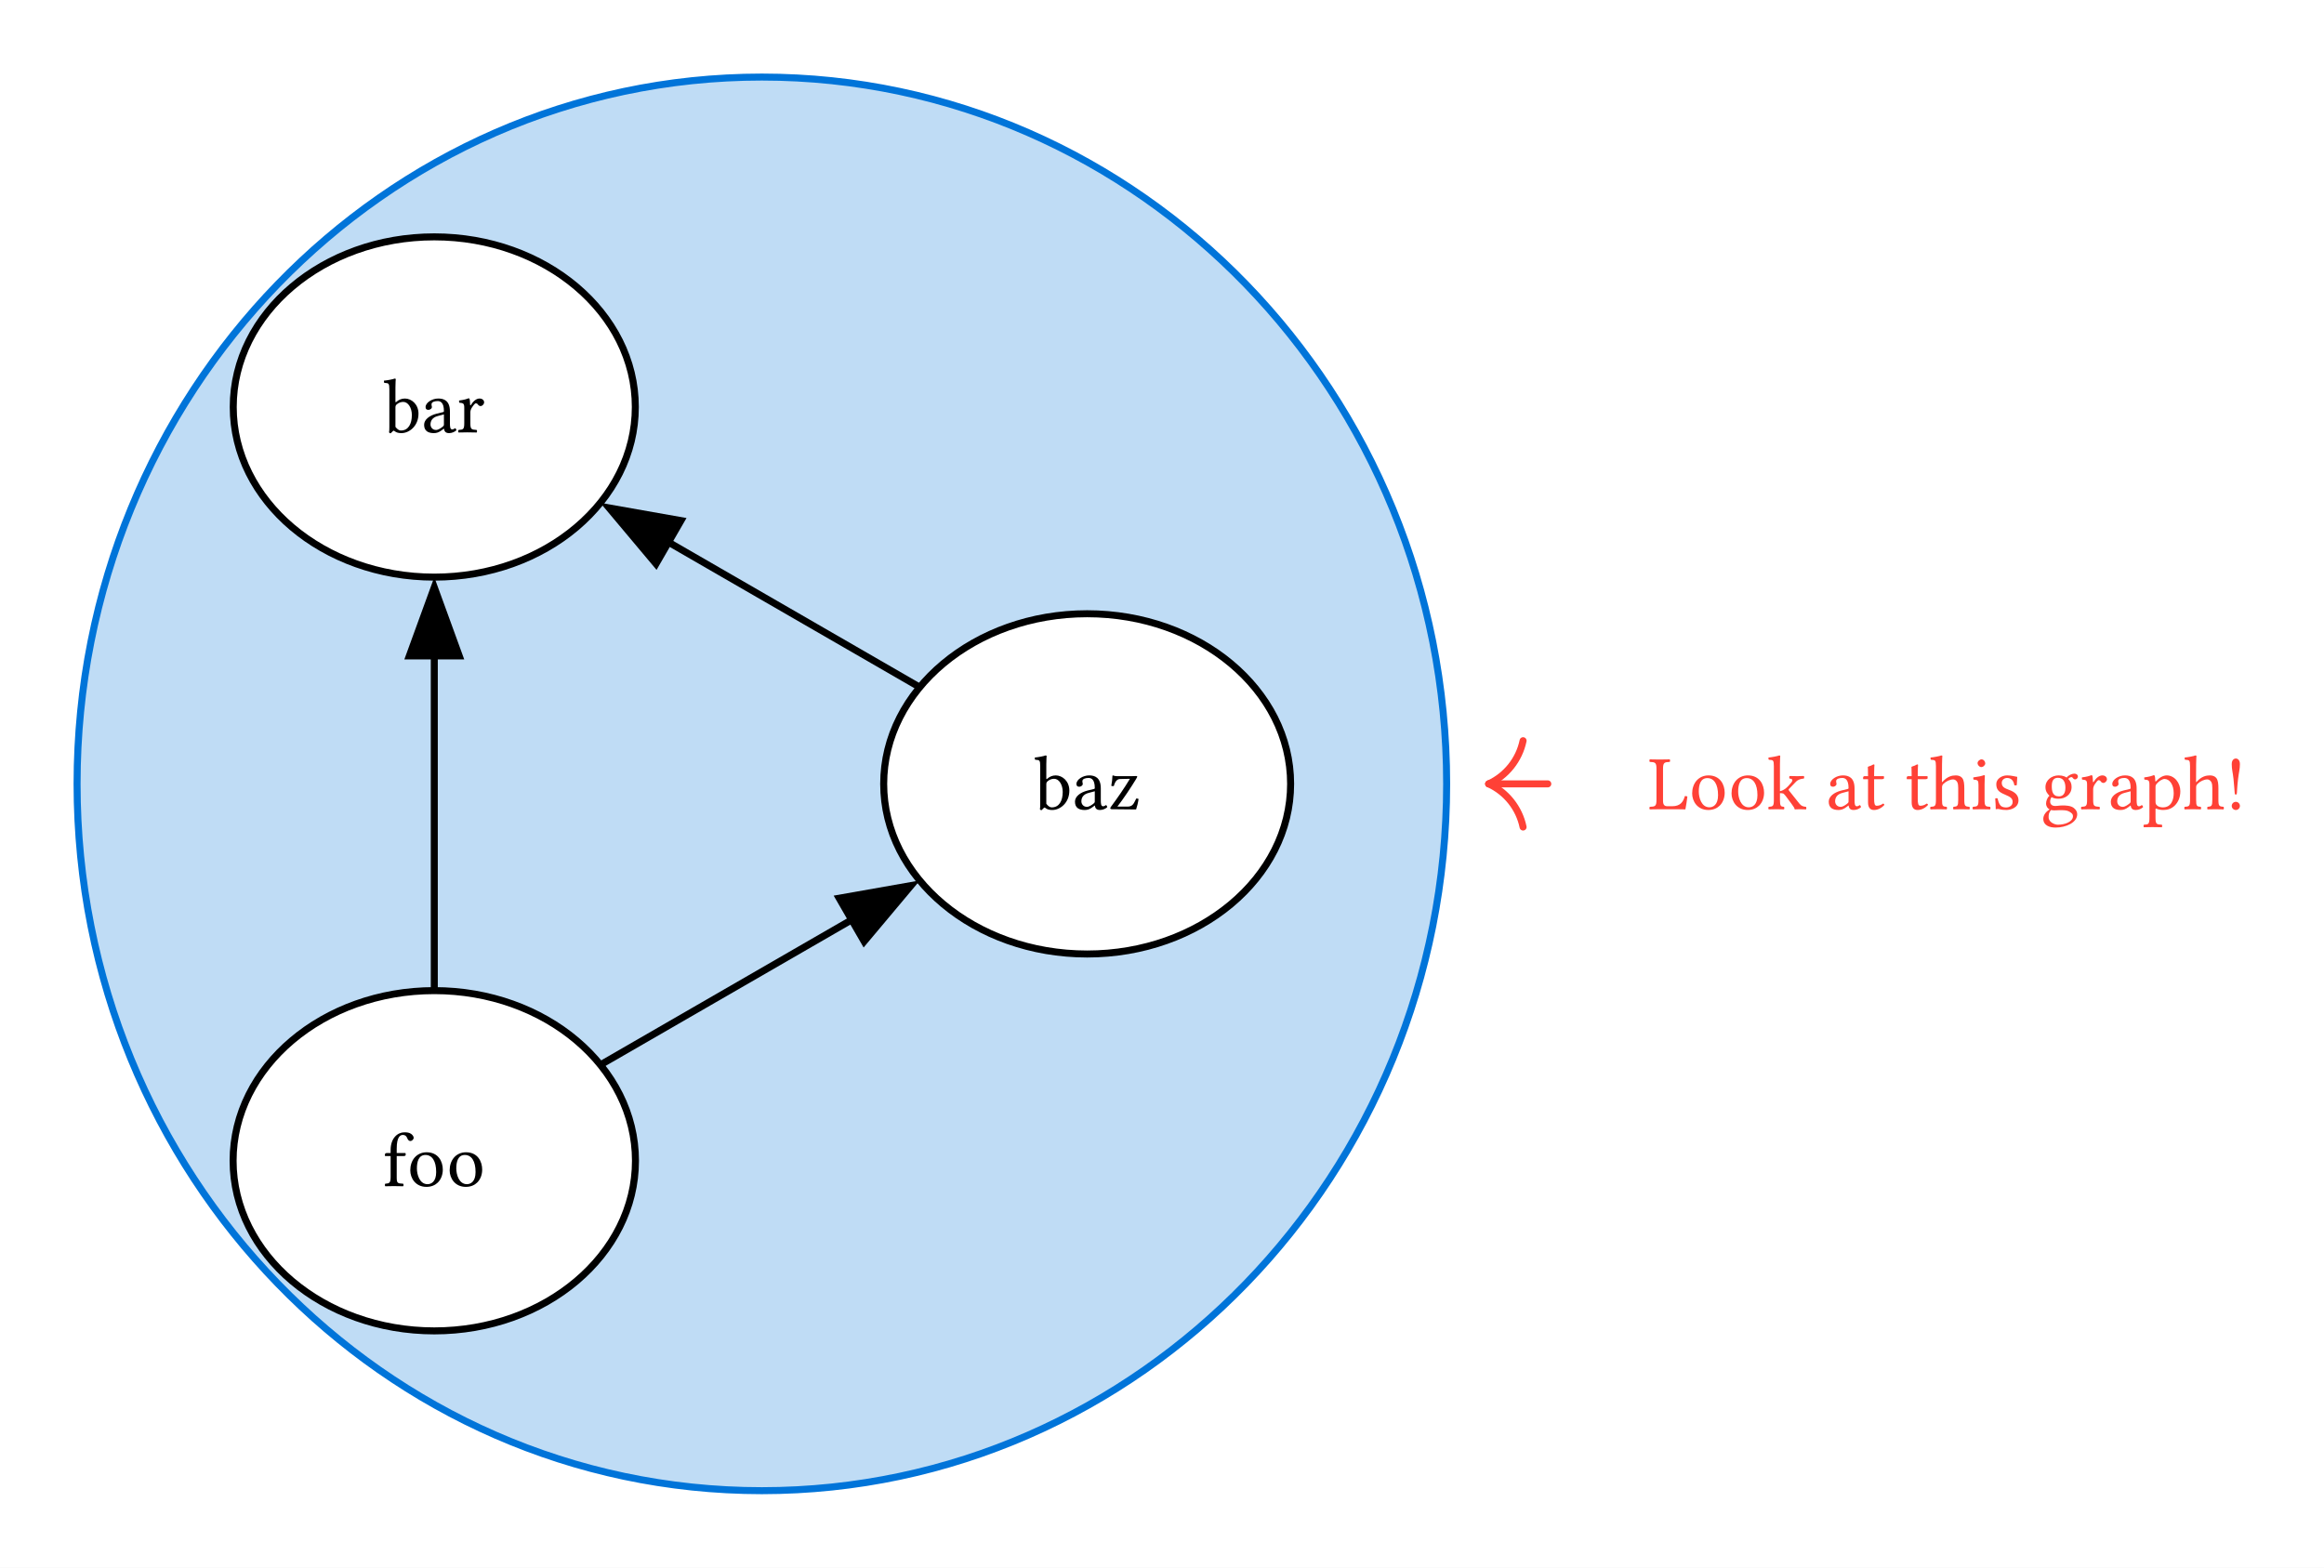
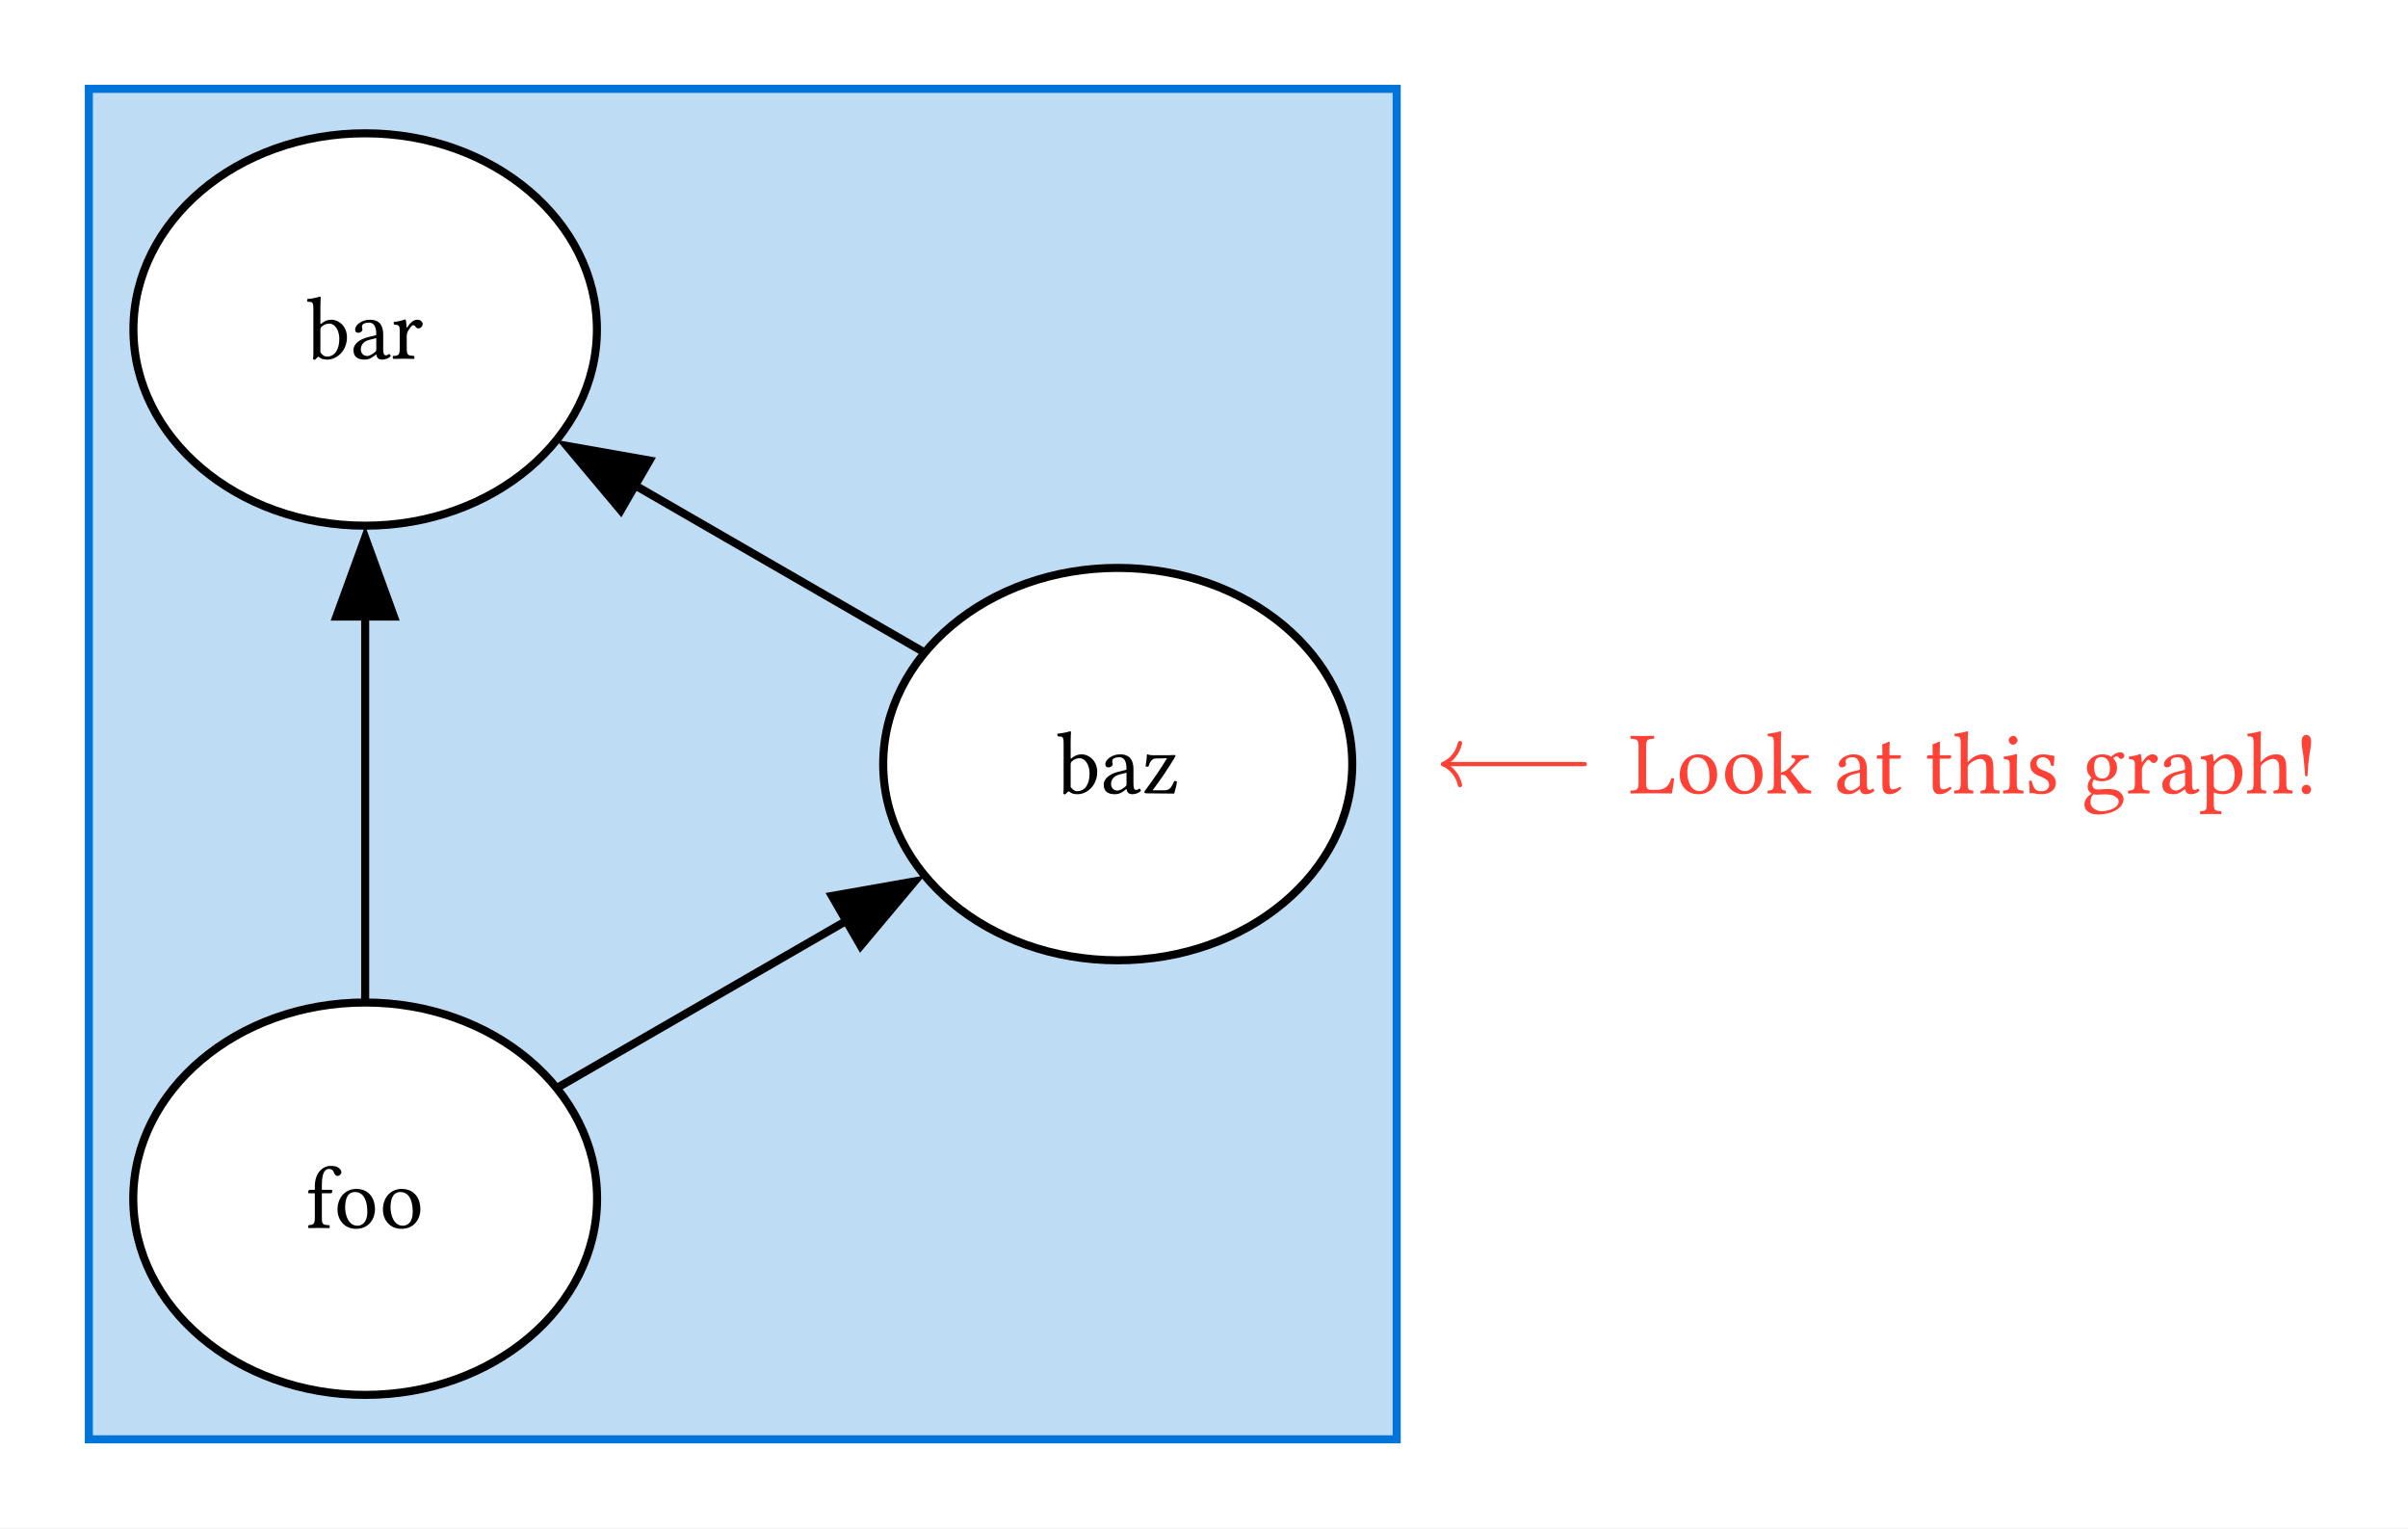
- <svg xmlns="http://www.w3.org/2000/svg" xmlns:xlink="http://www.w3.org/1999/xlink" viewBox="0 0 331.69 223.788" width="331.69pt" height="223.788pt">
-   <path fill="#ffffff" fill-rule="nonzero" d="M 0 0v 223.788h 331.69v -223.788Z " />
+ <svg xmlns="http://www.w3.org/2000/svg" xmlns:xlink="http://www.w3.org/1999/xlink" viewBox="0 0 298.152 189.167" width="298.152pt" height="189.167pt">
+   <path fill="#ffffff" fill-rule="nonzero" d="M 0 0v 189.167h 298.152v -189.167Z " />
  <g transform="translate(11 11)">
    <g>
-       <path fill="#bfdcf5" fill-rule="nonzero" stroke="#0074d9" stroke-width="1" stroke-linecap="butt" stroke-linejoin="miter" stroke-miterlimit="4" d="M 0 0m 97.736 0c -53.929 0 -97.736 45.222 -97.736 100.894c 0 55.672 43.807 100.894 97.736 100.894c 53.929 0 97.736 -45.222 97.736 -100.894c 0 -55.672 -43.807 -100.894 -97.736 -100.894Z " />
-       <path fill="none" transform="translate(22.26877 22.81068)" d="M 0 0h 150.934v 156.167h -150.934v -156.167Z " />
-       <g transform="translate(22.26877 22.81068)" />
-       <path fill="none" stroke="#000000" stroke-width="1" stroke-linecap="round" stroke-linejoin="round" stroke-miterlimit="4" transform="translate(50.98282 74.31486)" d="M 0 0m 0 56.091c 0 -6.624 0 -12.893 0 -19.033c 0 -6.139 0 -12.148 0 -18.25c 0 -6.102 0 -12.297 0 -18.809" />
-       <path fill="#000000" fill-rule="nonzero" transform="translate(46.70757 71.38224)" d="M 0 0m 8.551 11.746l -4.275 -11.746l -4.275 11.746" />
-       <path fill="none" stroke="#000000" stroke-width="1" stroke-linecap="round" stroke-linejoin="round" stroke-miterlimit="4" transform="translate(74.68211 116.1429)" d="M 0 0m 0 24.866c 5.27 -3.042 10.101 -5.832 14.77 -8.527c 4.669 -2.696 9.177 -5.299 13.801 -7.968c 4.624 -2.67 9.364 -5.406 14.498 -8.37" />
-       <path fill="#000000" fill-rule="nonzero" transform="translate(107.9825 114.6756)" d="M 0 0m 4.275 9.576l 8.035 -9.576l -12.31 2.171" />
-       <path fill="none" stroke="#000000" stroke-width="1" stroke-linecap="round" stroke-linejoin="round" stroke-miterlimit="4" transform="translate(77.213 62.24046)" d="M 0 0m 43.08 24.872c -5.289 -3.054 -10.133 -5.85 -14.809 -8.55c -4.676 -2.7 -9.184 -5.302 -13.803 -7.969c -4.619 -2.667 -9.349 -5.398 -14.468 -8.353" />
-       <path fill="#000000" fill-rule="nonzero" transform="translate(74.67159 60.77318)" d="M 0 0m 12.31 2.171l -12.31 -2.171l 8.035 9.576" />
-       <path fill="none" stroke="#ff4136" stroke-width="1" stroke-linecap="round" stroke-linejoin="round" stroke-miterlimit="4" transform="translate(201.4711 100.894)" d="M 0 0m 8.434 0h -8.434" />
-       <path fill="none" stroke="#ff4136" stroke-width="1" stroke-linecap="round" stroke-linejoin="miter" stroke-miterlimit="4" transform="translate(201.4711 94.73393)" d="M 0 0m 0 6.16c 2.52 -1.159 4.341 -3.445 4.909 -6.16" />
-       <path fill="none" stroke="#ff4136" stroke-width="1" stroke-linecap="round" stroke-linejoin="miter" stroke-miterlimit="4" transform="translate(201.4711 100.894)" d="M 0 0c 2.52 1.159 4.341 3.445 4.909 6.16" />
-       <path fill="#ffffff" fill-rule="nonzero" stroke="#000000" stroke-width="1" stroke-linecap="butt" stroke-linejoin="miter" stroke-miterlimit="4" transform="translate(22.26877 130.4058)" d="M 0 0m 28.714 0c -15.844 0 -28.714 10.885 -28.714 24.286c 0 13.401 12.87 24.286 28.714 24.286c 15.844 0 28.714 -10.885 28.714 -24.286c 0 -13.401 -12.87 -24.286 -28.714 -24.286Z " />
-       <path fill="none" transform="translate(43.69532 151.0726)" d="M 0 0h 14.575v 7.238h -14.575v -7.238Z " />
-       <g transform="translate(43.69532 151.0726)">
+       <path fill="#bfdcf5" fill-rule="nonzero" stroke="#0074d9" stroke-width="1" stroke-linecap="butt" stroke-linejoin="miter" stroke-miterlimit="4" d="M 0 0v 167.167h 161.934v -167.167h -161.934Z " />
+       <path fill="none" transform="translate(5.5 5.5)" d="M 0 0h 150.934v 156.167h -150.934v -156.167Z " />
+       <g transform="translate(5.5 5.5)" />
+       <path fill="none" stroke="#000000" stroke-width="1" stroke-linecap="round" stroke-linejoin="round" stroke-miterlimit="4" transform="translate(34.21405 57.00418)" d="M 0 0m 0 56.091c 0 -6.624 0 -12.893 0 -19.033c 0 -6.139 0 -12.148 0 -18.25c 0 -6.102 0 -12.297 0 -18.809" />
+       <path fill="#000000" fill-rule="nonzero" transform="translate(29.9388 54.07156)" d="M 0 0m 8.551 11.746l -4.275 -11.746l -4.275 11.746" />
+       <path fill="none" stroke="#000000" stroke-width="1" stroke-linecap="round" stroke-linejoin="round" stroke-miterlimit="4" transform="translate(57.91334 98.83227)" d="M 0 0m 0 24.866c 5.27 -3.042 10.101 -5.832 14.77 -8.527c 4.669 -2.696 9.177 -5.299 13.801 -7.968c 4.624 -2.67 9.364 -5.406 14.498 -8.37" />
+       <path fill="#000000" fill-rule="nonzero" transform="translate(91.21374 97.3649)" d="M 0 0m 4.275 9.576l 8.035 -9.576l -12.31 2.171" />
+       <path fill="none" stroke="#000000" stroke-width="1" stroke-linecap="round" stroke-linejoin="round" stroke-miterlimit="4" transform="translate(60.44423 44.92978)" d="M 0 0m 43.08 24.872c -5.289 -3.054 -10.133 -5.85 -14.809 -8.55c -4.676 -2.7 -9.184 -5.302 -13.803 -7.969c -4.619 -2.667 -9.349 -5.398 -14.468 -8.353" />
+       <path fill="#000000" fill-rule="nonzero" transform="translate(57.90282 43.4625)" d="M 0 0m 12.31 2.171l -12.31 -2.171l 8.035 9.576" />
+       <path fill="none" stroke="#ff4136" stroke-width="0.528" stroke-linecap="round" stroke-linejoin="round" stroke-miterlimit="4" transform="translate(167.6975 83.58335)" d="M 0 0m 17.517 0h -17.517" />
+       <path fill="none" stroke="#ff4136" stroke-width="0.528" stroke-linecap="round" stroke-linejoin="miter" stroke-miterlimit="4" transform="translate(167.6975 80.98132)" d="M 0 0m 0 2.602c 1.065 -0.49 1.834 -1.455 2.073 -2.602" />
+       <path fill="none" stroke="#ff4136" stroke-width="0.528" stroke-linecap="round" stroke-linejoin="miter" stroke-miterlimit="4" transform="translate(167.6975 83.58335)" d="M 0 0c 1.065 0.49 1.834 1.455 2.073 2.602" />
+       <path fill="#ffffff" fill-rule="nonzero" stroke="#000000" stroke-width="1" stroke-linecap="butt" stroke-linejoin="miter" stroke-miterlimit="4" transform="translate(5.5 113.0951)" d="M 0 0m 28.714 0c -15.844 0 -28.714 10.885 -28.714 24.286c 0 13.401 12.87 24.286 28.714 24.286c 15.844 0 28.714 -10.885 28.714 -24.286c 0 -13.401 -12.87 -24.286 -28.714 -24.286Z " />
+       <path fill="none" transform="translate(26.92655 133.7619)" d="M 0 0h 14.575v 7.238h -14.575v -7.238Z " />
+       <g transform="translate(26.92655 133.7619)">
        <g transform="translate(-16.5 -16.5)">
          <g transform="matrix(1 0 0 -1 16.5 23.738)">
            <use xlink:href="#gD14A2C15FA7E7E6DA17092C3143CABC8" x="0" y="0" fill="#000000" fill-rule="nonzero" />
            <use xlink:href="#g5E76F8DBE7C3C7A9A461E8EC1D70F6FB" x="3.41" y="0" fill="#000000" fill-rule="nonzero" />
            <use xlink:href="#g5E76F8DBE7C3C7A9A461E8EC1D70F6FB" x="9.031" y="0" fill="#000000" fill-rule="nonzero" />
          </g>
        </g>
      </g>
-       <path fill="#ffffff" fill-rule="nonzero" stroke="#000000" stroke-width="1" stroke-linecap="butt" stroke-linejoin="miter" stroke-miterlimit="4" transform="translate(22.28869 22.81068)" d="M 0 0m 28.694 0c -15.833 0 -28.694 10.885 -28.694 24.286c 0 13.401 12.861 24.286 28.694 24.286c 15.833 0 28.694 -10.885 28.694 -24.286c 0 -13.401 -12.861 -24.286 -28.694 -24.286Z " />
-       <path fill="none" transform="translate(43.71182 43.47746)" d="M 0 0h 14.542v 7.238h -14.542v -7.238Z " />
-       <g transform="translate(43.71182 43.47746)">
+       <path fill="#ffffff" fill-rule="nonzero" stroke="#000000" stroke-width="1" stroke-linecap="butt" stroke-linejoin="miter" stroke-miterlimit="4" transform="translate(5.519917 5.5)" d="M 0 0m 28.694 0c -15.833 0 -28.694 10.885 -28.694 24.286c 0 13.401 12.861 24.286 28.694 24.286c 15.833 0 28.694 -10.885 28.694 -24.286c 0 -13.401 -12.861 -24.286 -28.694 -24.286Z " />
+       <path fill="none" transform="translate(26.94305 26.16678)" d="M 0 0h 14.542v 7.238h -14.542v -7.238Z " />
+       <g transform="translate(26.94305 26.16678)">
        <g transform="translate(-16.5 -16.5)">
          <g transform="matrix(1 0 0 -1 16.5 23.738)">
            <use xlink:href="#g2E78C0ACEE1FBDF39EC1D5F9B4AD747D" x="0" y="0" fill="#000000" fill-rule="nonzero" />
            <use xlink:href="#g9787446D80B11CDE2529516BF2D1ACCA" x="5.423" y="0" fill="#000000" fill-rule="nonzero" />
            <use xlink:href="#gD91D82170ED5F219BEA1B53E81DC19AF" x="10.45" y="0" fill="#000000" fill-rule="nonzero" />
          </g>
        </g>
      </g>
-       <path fill="#ffffff" fill-rule="nonzero" stroke="#000000" stroke-width="1" stroke-linecap="butt" stroke-linejoin="miter" stroke-miterlimit="4" transform="translate(115.1236 76.60825)" d="M 0 0m 29.039 0c -16.023 0 -29.039 10.885 -29.039 24.286c 0 13.401 13.016 24.286 29.039 24.286c 16.023 0 29.039 -10.885 29.039 -24.286c 0 -13.401 -13.016 -24.286 -29.039 -24.286Z " />
-       <path fill="none" transform="translate(136.6059 97.27503)" d="M 0 0h 15.114v 7.238h -15.114v -7.238Z " />
-       <g transform="translate(136.6059 97.27503)">
+       <path fill="#ffffff" fill-rule="nonzero" stroke="#000000" stroke-width="1" stroke-linecap="butt" stroke-linejoin="miter" stroke-miterlimit="4" transform="translate(98.35481 59.29757)" d="M 0 0m 29.039 0c -16.023 0 -29.039 10.885 -29.039 24.286c 0 13.401 13.016 24.286 29.039 24.286c 16.023 0 29.039 -10.885 29.039 -24.286c 0 -13.401 -13.016 -24.286 -29.039 -24.286Z " />
+       <path fill="none" transform="translate(119.8372 79.96435)" d="M 0 0h 15.114v 7.238h -15.114v -7.238Z " />
+       <g transform="translate(119.8372 79.96435)">
        <g transform="translate(-16.5 -16.5)">
          <g transform="matrix(1 0 0 -1 16.5 23.738)">
            <use xlink:href="#g2E78C0ACEE1FBDF39EC1D5F9B4AD747D" x="0" y="0" fill="#000000" fill-rule="nonzero" />
            <use xlink:href="#g9787446D80B11CDE2529516BF2D1ACCA" x="5.423" y="0" fill="#000000" fill-rule="nonzero" />
            <use xlink:href="#g655E0F63922F0B22A8EACB89CAA205FD" x="10.45" y="0" fill="#000000" fill-rule="nonzero" />
          </g>
        </g>
      </g>
-       <path fill="none" transform="translate(224.2526 97.27503)" d="M 0 0h 85.437v 7.238h -85.437v -7.238Z " />
-       <g transform="translate(224.2526 97.27503)">
+       <path fill="none" transform="translate(190.715 79.96435)" d="M 0 0h 85.437v 7.238h -85.437v -7.238Z " />
+       <g transform="translate(190.715 79.96435)">
        <g transform="translate(0 6.3e-8)">
          <g transform="matrix(1 0 0 -1 0 7.238)">
            <use xlink:href="#gDAEF01F2D8957876B63D52895EE853E4" x="0" y="0" fill="#ff4136" fill-rule="nonzero" />
            <use xlink:href="#g5E76F8DBE7C3C7A9A461E8EC1D70F6FB" x="5.808" y="0" fill="#ff4136" fill-rule="nonzero" />
            <use xlink:href="#g5E76F8DBE7C3C7A9A461E8EC1D70F6FB" x="11.429" y="0" fill="#ff4136" fill-rule="nonzero" />
            <use xlink:href="#g767961B2EBA2E1AFD166EADCDBCFA26C" x="16.973" y="0" fill="#ff4136" fill-rule="nonzero" />
            <use xlink:href="#g9787446D80B11CDE2529516BF2D1ACCA" x="25.355" y="0" fill="#ff4136" fill-rule="nonzero" />
            <use xlink:href="#gB38329E71763B8BD4CF776D24C5AFFE1" x="30.382" y="0" fill="#ff4136" fill-rule="nonzero" />
            <use xlink:href="#gB38329E71763B8BD4CF776D24C5AFFE1" x="36.608" y="0" fill="#ff4136" fill-rule="nonzero" />
            <use xlink:href="#g525D29E90AD4E5DCC336104F62B1760B" x="40.084" y="0" fill="#ff4136" fill-rule="nonzero" />
            <use xlink:href="#gDD50B131DFBA2C7EA73123CA4C98C33" x="46.002" y="0" fill="#ff4136" fill-rule="nonzero" />
            <use xlink:href="#g4E5D026409004C23B788CF76C0C2AF69" x="48.983" y="0" fill="#ff4136" fill-rule="nonzero" />
            <use xlink:href="#gEEC20B8710F33D8A6862F31BD530D033" x="56.023" y="0" fill="#ff4136" fill-rule="nonzero" />
            <use xlink:href="#gD91D82170ED5F219BEA1B53E81DC19AF" x="61.523" y="0" fill="#ff4136" fill-rule="nonzero" />
            <use xlink:href="#g9787446D80B11CDE2529516BF2D1ACCA" x="65.615" y="0" fill="#ff4136" fill-rule="nonzero" />
            <use xlink:href="#gF9560AC257AD9BBCF737B0F29E336B2F" x="70.642" y="0" fill="#ff4136" fill-rule="nonzero" />
            <use xlink:href="#g525D29E90AD4E5DCC336104F62B1760B" x="76.351" y="0" fill="#ff4136" fill-rule="nonzero" />
            <use xlink:href="#g214BF76848B7F505DA7C31C530469F23" x="82.269" y="0" fill="#ff4136" fill-rule="nonzero" />
          </g>
        </g>
      </g>
    </g>
  </g>
  <defs>
    <symbol id="gD14A2C15FA7E7E6DA17092C3143CABC8" overflow="visible">
      <path d="M 0 0m 1.925 1.342v 2.948h 1.023c 0.099 0 0.253 0.044 0.253 0.143v 0.22c 0 0.044 -0.033 0.066 -0.088 0.066h -1.188v 0.627c 0 1.694 0.506 1.958 0.869 1.958c 0.33 0 0.506 -0.132 0.66 -0.517c 0.088 -0.198 0.209 -0.352 0.44 -0.352c 0.187 0 0.451 0.231 0.451 0.451c 0 0.187 -0.121 0.385 -0.352 0.561c -0.286 0.198 -0.572 0.231 -0.99 0.231c -0.924 0 -1.947 -0.803 -1.947 -2.519v -0.44h -0.561c -0.198 0 -0.253 -0.132 -0.253 -0.22v -0.143c 0 -0.055 0.011 -0.066 0.055 -0.066h 0.759v -2.948c 0 -0.913 -0.176 -0.957 -0.77 -1.001c -0.066 -0.066 -0.066 -0.297 0 -0.363c 0.385 0.011 0.77 0.022 1.21 0.022c 0.44 0 0.968 -0.011 1.353 -0.022c 0.066 0.066 0.066 0.297 0 0.363c -0.858 0.044 -0.924 0.088 -0.924 1.001Z " />
    </symbol>
    <symbol id="g5E76F8DBE7C3C7A9A461E8EC1D70F6FB" overflow="visible">
      <path d="M 0 0m 0.451 2.255c 0 -1.122 0.748 -2.365 2.31 -2.365c 0.704 0 1.243 0.253 1.617 0.616c 0.495 0.484 0.715 1.177 0.715 1.848c 0 1.144 -0.627 2.475 -2.31 2.475c -0.726 0 -1.32 -0.297 -1.727 -0.77c -0.396 -0.473 -0.605 -1.111 -0.605 -1.804Z m 2.167 2.189c 0.946 0 1.529 -0.858 1.529 -2.442c 0 -1.386 -0.715 -1.727 -1.232 -1.727c -1.144 0 -1.518 1.386 -1.518 2.233c 0 0.957 0.231 1.936 1.221 1.936Z " />
    </symbol>
    <symbol id="g2E78C0ACEE1FBDF39EC1D5F9B4AD747D" overflow="visible">
      <path d="M 0 0m 1.837 4.334c -0.066 -0.066 -0.11 -0.044 -0.11 0.055v 2.024c 0 0.715 0.044 1.155 0.044 1.155c 0 0.077 -0.044 0.11 -0.143 0.11c -0.275 -0.11 -1.1 -0.264 -1.54 -0.297c -0.022 -0.088 0 -0.264 0.066 -0.33c 0.033 0 0.066 0 0.099 0c 0.484 -0.033 0.605 -0.033 0.605 -0.902v -5.368c 0 -0.429 -0.011 -0.627 -0.044 -0.781c 0.055 -0.088 0.11 -0.132 0.242 -0.132c 0.066 0.066 0.176 0.165 0.264 0.264c 0.11 0.132 0.176 0.132 0.297 0.033c 0.253 -0.209 0.583 -0.275 0.968 -0.275c 1.122 0 2.431 1.023 2.431 2.772c 0 1.342 -0.99 2.167 -1.947 2.167c -0.473 0 -0.891 -0.187 -1.232 -0.495Z m 0.077 -0.341c 0.286 0.253 0.616 0.352 0.935 0.352c 0.671 0 1.221 -0.814 1.221 -1.881c 0 -1.254 -0.506 -2.2 -1.551 -2.2c -0.341 0 -0.572 0.242 -0.792 0.517v 2.75c 0 0.231 0.044 0.341 0.187 0.462Z " />
    </symbol>
    <symbol id="g9787446D80B11CDE2529516BF2D1ACCA" overflow="visible">
      <path d="M 0 0m 3.223 0.528c 0.066 -0.341 0.187 -0.638 0.737 -0.638c 0.418 0 0.814 0.187 1.045 0.407c -0.022 0.132 -0.066 0.231 -0.187 0.297c -0.077 -0.066 -0.264 -0.176 -0.407 -0.176c -0.319 0 -0.33 0.429 -0.33 0.935v 1.617c 0 1.562 -0.858 1.859 -1.661 1.859c -0.902 0 -1.815 -0.594 -1.815 -1.221c 0 -0.264 0.132 -0.396 0.385 -0.396c 0.319 0 0.517 0.231 0.517 0.374c 0 0.077 -0.011 0.154 -0.033 0.198c -0.011 0.033 -0.022 0.099 -0.022 0.22c 0 0.341 0.462 0.462 0.88 0.462c 0.374 0 0.891 -0.187 0.891 -1.43c 0 -0.077 -0.033 -0.121 -0.066 -0.132l -0.946 -0.231c -1.056 -0.264 -1.815 -0.847 -1.815 -1.595c 0 -0.902 0.616 -1.188 1.386 -1.188c 0.385 0 0.715 0.088 1.199 0.462l 0.22 0.176Z m 0 2.035v -1.452c 0 -0.143 -0.066 -0.22 -0.154 -0.286c -0.286 -0.231 -0.66 -0.484 -0.968 -0.484c -0.55 0 -0.792 0.44 -0.792 0.781c 0 0.495 0.231 1.001 1.045 1.21Z " />
    </symbol>
    <symbol id="gD91D82170ED5F219BEA1B53E81DC19AF" overflow="visible">
      <path d="M 0 0m 1.936 3.938c -0.022 0.44 -0.033 0.726 -0.088 0.836c -0.022 0.055 -0.044 0.088 -0.132 0.088c -0.308 -0.121 -0.594 -0.22 -1.353 -0.319c -0.022 -0.066 0 -0.242 0.022 -0.308c 0.594 -0.055 0.715 -0.11 0.715 -0.748v -2.145c 0 -0.913 -0.132 -0.957 -0.814 -1.001c -0.066 -0.066 -0.066 -0.297 0 -0.363c 0.385 0.011 0.814 0.022 1.254 0.022c 0.44 0 0.946 -0.011 1.331 -0.022c 0.066 0.066 0.066 0.297 0 0.363c -0.77 0.055 -0.902 0.088 -0.902 1.001v 1.529c 0 0.286 0.132 0.539 0.264 0.737c 0.121 0.176 0.374 0.539 0.506 0.539c 0.099 0 0.198 -0.022 0.286 -0.143c 0.077 -0.11 0.209 -0.253 0.396 -0.253c 0.264 0 0.517 0.275 0.517 0.55c 0 0.209 -0.198 0.528 -0.66 0.528c -0.517 0 -0.968 -0.484 -1.221 -0.913c -0.066 -0.121 -0.121 -0.033 -0.121 0.022Z " />
    </symbol>
    <symbol id="g655E0F63922F0B22A8EACB89CAA205FD" overflow="visible">
      <path d="M 0 0m 0.781 4.829c -0.022 0 -0.066 -0.044 -0.066 -0.066c -0.011 -0.495 -0.066 -0.88 -0.165 -1.419c 0.099 -0.044 0.231 -0.066 0.363 -0.033c 0.22 0.803 0.561 0.99 0.891 1.001l 1.408 0.033c -0.748 -1.254 -1.848 -2.838 -2.706 -3.993c -0.099 -0.132 -0.099 -0.165 -0.099 -0.22c 0 -0.077 0.088 -0.132 0.253 -0.132l 3.432 -0.033c 0.132 0.374 0.275 0.946 0.352 1.496c -0.066 0.044 -0.198 0.066 -0.33 0.066l -0.154 -0.319c -0.275 -0.583 -0.506 -0.825 -1.078 -0.836h -1.463c 0.814 1.034 1.958 2.761 2.64 3.883c 0.165 0.275 0.198 0.363 0.198 0.407c 0 0.044 -0.055 0.077 -0.132 0.077c -0.055 0 -0.363 -0.022 -0.682 -0.022h -2.013c -0.352 0 -0.484 0.055 -0.649 0.11Z " />
    </symbol>
    <symbol id="gDAEF01F2D8957876B63D52895EE853E4" overflow="visible">
      <path d="M 0 0m 1.639 0h 2.343c 0.297 0 1.309 -0.022 1.309 -0.022c 0.11 0.55 0.22 1.265 0.286 1.837c -0.11 0.055 -0.231 0.077 -0.363 0.055c -0.22 -0.792 -0.627 -1.441 -1.793 -1.441h -0.693c -0.429 0 -0.627 0.209 -0.627 0.77v 4.554c 0 0.913 0.187 0.968 0.957 1.001c 0.066 0.066 0.066 0.297 0 0.363c -0.495 -0.011 -1.012 -0.022 -1.43 -0.022c -0.396 0 -0.913 0.011 -1.419 0.022c -0.066 -0.066 -0.066 -0.297 0 -0.363c 0.77 -0.033 0.957 -0.088 0.957 -1.001v -4.411c 0 -0.913 -0.187 -0.968 -0.957 -1.001c -0.066 -0.066 -0.066 -0.297 0 -0.363c 0.429 0.011 1.056 0.022 1.43 0.022Z " />
    </symbol>
    <symbol id="g767961B2EBA2E1AFD166EADCDBCFA26C" overflow="visible">
      <path d="M 0 0m 0.946 1.342c 0 -0.913 -0.121 -0.957 -0.737 -1.001c -0.066 -0.066 -0.066 -0.297 0 -0.363c 0.363 0.011 0.737 0.022 1.177 0.022c 0.385 0 0.748 -0.011 1.001 -0.022c 0.066 0.066 0.066 0.297 0 0.363c -0.451 0.044 -0.572 0.088 -0.572 1.001v 0.957c 0.209 -0.011 0.363 -0.022 0.473 -0.055c 0.121 -0.088 0.22 -0.187 0.352 -0.363l 0.803 -1.078c 0.319 -0.429 0.451 -0.638 0.462 -0.77c 0 -0.033 0.011 -0.055 0.044 -0.055c 0.22 0.011 0.462 0.022 0.682 0.022c 0.341 0 0.682 -0.011 0.902 -0.022c 0.066 0.066 0.066 0.297 0 0.363c -0.374 0.044 -0.649 0.088 -0.946 0.462l -1.452 1.826c -0.044 0.055 -0.077 0.099 -0.077 0.154c 0 0.044 0 0.066 0.044 0.11l 0.968 1.001c 0.33 0.352 0.715 0.44 1.155 0.484c 0.066 0.066 0.066 0.297 0 0.363c -0.253 -0.011 -0.561 -0.022 -0.957 -0.022c -0.418 0 -0.825 0.011 -1.078 0.022c -0.066 -0.066 -0.066 -0.297 0 -0.363c 0.616 -0.044 0.352 -0.429 0.253 -0.561c -0.253 -0.319 -0.594 -0.693 -0.88 -0.902c -0.242 -0.176 -0.539 -0.308 -0.748 -0.341v 3.839c 0 0.715 0.044 1.155 0.044 1.155c 0 0.077 -0.044 0.11 -0.143 0.11c -0.275 -0.11 -1.1 -0.264 -1.54 -0.297c -0.022 -0.088 0 -0.264 0.066 -0.33c 0.033 0 0.066 0 0.099 0c 0.484 -0.033 0.605 -0.033 0.605 -0.902Z " />
    </symbol>
    <symbol id="gB38329E71763B8BD4CF776D24C5AFFE1" overflow="visible">
      <path d="M 0 0m 0.473 4.719c -0.154 0 -0.198 -0.132 -0.198 -0.22v -0.143c 0 -0.055 0.011 -0.066 0.055 -0.066h 0.649v -3.311c 0 -0.781 0.341 -1.089 0.847 -1.089c 0.506 0 1.056 0.242 1.485 0.726c -0.022 0.11 -0.088 0.176 -0.198 0.187c -0.286 -0.22 -0.616 -0.308 -0.902 -0.308c -0.297 0 -0.363 0.33 -0.363 1.012v 2.783h 1.144c 0.11 0 0.264 0.044 0.264 0.143v 0.22c 0 0.044 -0.033 0.066 -0.088 0.066h -1.32v 0.429c 0 0.715 0.044 1.155 0.044 1.155c 0 0.066 -0.033 0.099 -0.088 0.099c -0.044 0 -0.143 -0.044 -0.242 -0.099c -0.121 -0.066 -0.231 -0.121 -0.374 -0.154c -0.132 -0.044 -0.242 -0.077 -0.242 -0.154c 0 -0.132 0.033 -0.055 0.033 -1.276Z " />
    </symbol>
    <symbol id="g525D29E90AD4E5DCC336104F62B1760B" overflow="visible">
      <path d="M 0 0m 1.837 3.146c 0 0.231 0.099 0.363 0.187 0.462c 0.418 0.407 0.979 0.649 1.408 0.649c 0.22 0 0.451 -0.143 0.583 -0.396c 0.11 -0.22 0.132 -0.517 0.132 -0.847v -1.672c 0 -0.902 -0.11 -0.946 -0.682 -1.001c -0.055 -0.066 -0.055 -0.297 0 -0.363c 0.308 0.011 0.682 0.022 1.122 0.022c 0.44 0 0.803 -0.011 1.166 -0.022c 0.055 0.066 0.055 0.297 0 0.363c -0.616 0.055 -0.737 0.099 -0.737 1.001v 1.639c 0 0.605 -0.044 1.144 -0.297 1.474c -0.187 0.242 -0.528 0.374 -0.913 0.374c -0.539 0 -1.199 -0.143 -1.87 -0.891c 0 -0.011 -0.011 -0.011 -0.022 -0.022c -0.033 -0.044 -0.088 -0.11 -0.088 0.022l 0.011 2.475c 0 0.715 0.044 1.155 0.044 1.155c 0 0.077 -0.044 0.11 -0.143 0.11c -0.275 -0.11 -1.1 -0.264 -1.54 -0.297c -0.022 -0.088 0 -0.264 0.066 -0.33c 0.033 0 0.066 0 0.099 0c 0.484 -0.033 0.605 -0.033 0.605 -0.902v -4.807c 0 -0.913 -0.132 -0.957 -0.77 -1.001c -0.066 -0.066 -0.066 -0.297 0 -0.363c 0.363 0.011 0.77 0.022 1.21 0.022c 0.418 0 0.781 -0.011 1.089 -0.022c 0.066 0.066 0.066 0.297 0 0.363c -0.561 0.044 -0.66 0.088 -0.66 1.001Z " />
    </symbol>
    <symbol id="gDD50B131DFBA2C7EA73123CA4C98C33" overflow="visible">
      <path d="M 0 0m 1.991 1.342v 2.189c 0 0.55 0.044 1.254 0.044 1.254c 0 0.044 -0.055 0.077 -0.143 0.077c -0.308 -0.121 -0.748 -0.22 -1.507 -0.319c -0.022 -0.066 0 -0.242 0.022 -0.308c 0.605 -0.055 0.715 -0.121 0.715 -0.748v -2.145c 0 -0.913 -0.121 -0.946 -0.792 -1.001c -0.066 -0.066 -0.066 -0.297 0 -0.363c 0.363 0.011 0.792 0.022 1.232 0.022c 0.44 0 0.858 -0.011 1.221 -0.022c 0.066 0.066 0.066 0.297 0 0.363c -0.671 0.044 -0.792 0.088 -0.792 1.001Z m -1.001 5.247c 0 -0.286 0.264 -0.572 0.528 -0.572c 0.308 0 0.572 0.297 0.572 0.528c 0 0.264 -0.231 0.572 -0.528 0.572c -0.264 0 -0.572 -0.264 -0.572 -0.528Z " />
    </symbol>
    <symbol id="g4E5D026409004C23B788CF76C0C2AF69" overflow="visible">
      <path d="M 0 0m 0.528 1.518c 0.044 -0.539 0.077 -1.056 0.077 -1.518c 0.11 0.022 0.22 0.033 0.275 0.033c 0.077 0 0.143 0 0.22 -0.022c 0.297 -0.077 0.594 -0.121 1.001 -0.121c 0.616 0 1.749 0.297 1.749 1.386c 0 0.748 -0.539 1.188 -1.287 1.463c -0.66 0.253 -1.1 0.418 -1.1 1.023c 0 0.451 0.396 0.704 0.77 0.704c 0.242 0 0.88 -0.088 1.023 -1.023c 0.066 -0.066 0.286 -0.055 0.352 0.011c 0.033 0.396 0.055 0.803 0.066 1.166c -0.341 0.055 -0.869 0.209 -1.441 0.209c -0.814 0 -1.551 -0.528 -1.551 -1.232c 0 -0.803 0.363 -1.144 1.21 -1.496c 0.913 -0.374 1.122 -0.605 1.122 -1.078c 0 -0.539 -0.528 -0.77 -0.935 -0.77c -0.429 0 -0.671 0.143 -0.781 0.264c -0.242 0.253 -0.363 0.737 -0.429 1.012c -0.066 0.066 -0.275 0.055 -0.341 -0.011Z " />
    </symbol>
    <symbol id="gEEC20B8710F33D8A6862F31BD530D033" overflow="visible">
      <path d="M 0 0m 4.884 4.257c 0.209 0 0.407 0.198 0.407 0.418c 0 0.231 -0.209 0.407 -0.506 0.407c -0.286 0 -0.814 -0.187 -1.1 -0.561c -0.132 0.088 -0.495 0.308 -1.144 0.308c -0.979 0 -1.881 -0.66 -1.881 -1.672c 0 -0.594 0.264 -0.935 0.572 -1.232c -0.308 -0.264 -0.484 -0.737 -0.484 -1.111c 0 -0.396 0.22 -0.704 0.506 -0.847c -0.594 -0.352 -0.902 -0.858 -0.902 -1.331c 0 -0.957 0.902 -1.254 1.749 -1.254c 1.485 0 3.091 0.715 3.091 1.903c 0 0.352 -0.165 0.627 -0.484 0.891c -0.429 0.352 -1.199 0.363 -1.606 0.363c -0.198 0 -0.473 -0.022 -0.737 -0.055c -0.165 -0.011 -0.275 -0.022 -0.33 -0.022c -0.319 0 -0.704 0.154 -0.704 0.627c 0 0.22 0.066 0.451 0.198 0.638c 0.264 -0.154 0.572 -0.231 1.001 -0.231c 0.968 0 1.859 0.605 1.859 1.683c 0 0.517 -0.154 0.814 -0.473 1.144c 0.077 0.11 0.297 0.264 0.44 0.264c 0.077 0 0.154 -0.033 0.22 -0.132c 0.044 -0.088 0.187 -0.198 0.308 -0.198Z m -3.432 -4.367c 0.121 -0.033 0.297 -0.055 0.44 -0.055c 0.341 0 0.649 0.033 0.803 0.033c 0.55 0 1.012 -0.011 1.331 -0.187c 0.429 -0.242 0.561 -0.396 0.561 -0.682c 0 -0.792 -1.166 -1.21 -2.156 -1.21c -0.396 0 -1.32 0.319 -1.32 1.067c 0 0.374 0.022 0.649 0.341 1.034Z m 2.057 3.179c 0 -1.023 -0.517 -1.232 -0.924 -1.232c -0.924 0 -1.023 0.781 -1.023 1.485c 0 0.77 0.275 1.166 0.88 1.166c 0.693 0 1.067 -0.506 1.067 -1.419Z " />
    </symbol>
    <symbol id="gF9560AC257AD9BBCF737B0F29E336B2F" overflow="visible">
      <path d="M 0 0m 1.716 4.048c -0.011 0.33 -0.033 0.616 -0.088 0.726c -0.022 0.055 -0.044 0.088 -0.132 0.088c -0.308 -0.121 -0.594 -0.22 -1.353 -0.319c -0.022 -0.066 0 -0.242 0.022 -0.308c 0.594 -0.055 0.715 -0.11 0.715 -0.748v -4.697c 0 -0.913 -0.121 -0.968 -0.792 -1.001c -0.066 -0.066 -0.066 -0.297 0 -0.363c 0.385 0.011 0.792 0.022 1.232 0.022c 0.44 0 0.968 -0.011 1.331 -0.022c 0.066 0.066 0.066 0.297 0 0.363c -0.781 0.044 -0.902 0.088 -0.902 1.001v 1.188c 0 0.143 0.044 0.132 0.154 0.088c 0.275 -0.11 0.605 -0.176 0.957 -0.176c 0.616 0 1.166 0.187 1.617 0.616c 0.517 0.506 0.814 1.188 0.814 2.079c 0 1.166 -0.825 2.244 -1.947 2.244c -0.506 0 -1.067 -0.33 -1.507 -0.825c -0.066 -0.066 -0.11 -0.066 -0.121 0.044Z m 0.209 -0.407c 0.286 0.352 0.792 0.682 1.111 0.682c 0.704 0 1.309 -0.792 1.309 -2.035c 0 -0.902 -0.319 -2.024 -1.551 -2.024c -0.198 0 -0.583 0.055 -0.781 0.231c -0.22 0.198 -0.264 0.264 -0.264 0.66v 2.002c 0 0.231 0.044 0.33 0.176 0.484Z " />
    </symbol>
    <symbol id="g214BF76848B7F505DA7C31C530469F23" overflow="visible">
      <path d="M 0 0m 1.584 7.238c -0.264 0 -0.583 -0.209 -0.583 -0.803c 0 -0.77 0.154 -1.155 0.253 -2.123c 0.088 -0.858 0.154 -1.848 0.176 -2.079c 0.011 -0.066 0.044 -0.143 0.154 -0.143c 0.11 0 0.143 0.099 0.154 0.22c 0.022 0.154 0.022 0.814 0.165 2.002c 0.11 0.946 0.264 1.408 0.264 2.123c 0 0.594 -0.319 0.803 -0.583 0.803Z m -0.583 -6.765c 0 -0.319 0.264 -0.583 0.583 -0.583c 0.319 0 0.583 0.264 0.583 0.583c 0 0.319 -0.264 0.583 -0.583 0.583c -0.319 0 -0.583 -0.264 -0.583 -0.583Z " />
    </symbol>
  </defs>
</svg>
